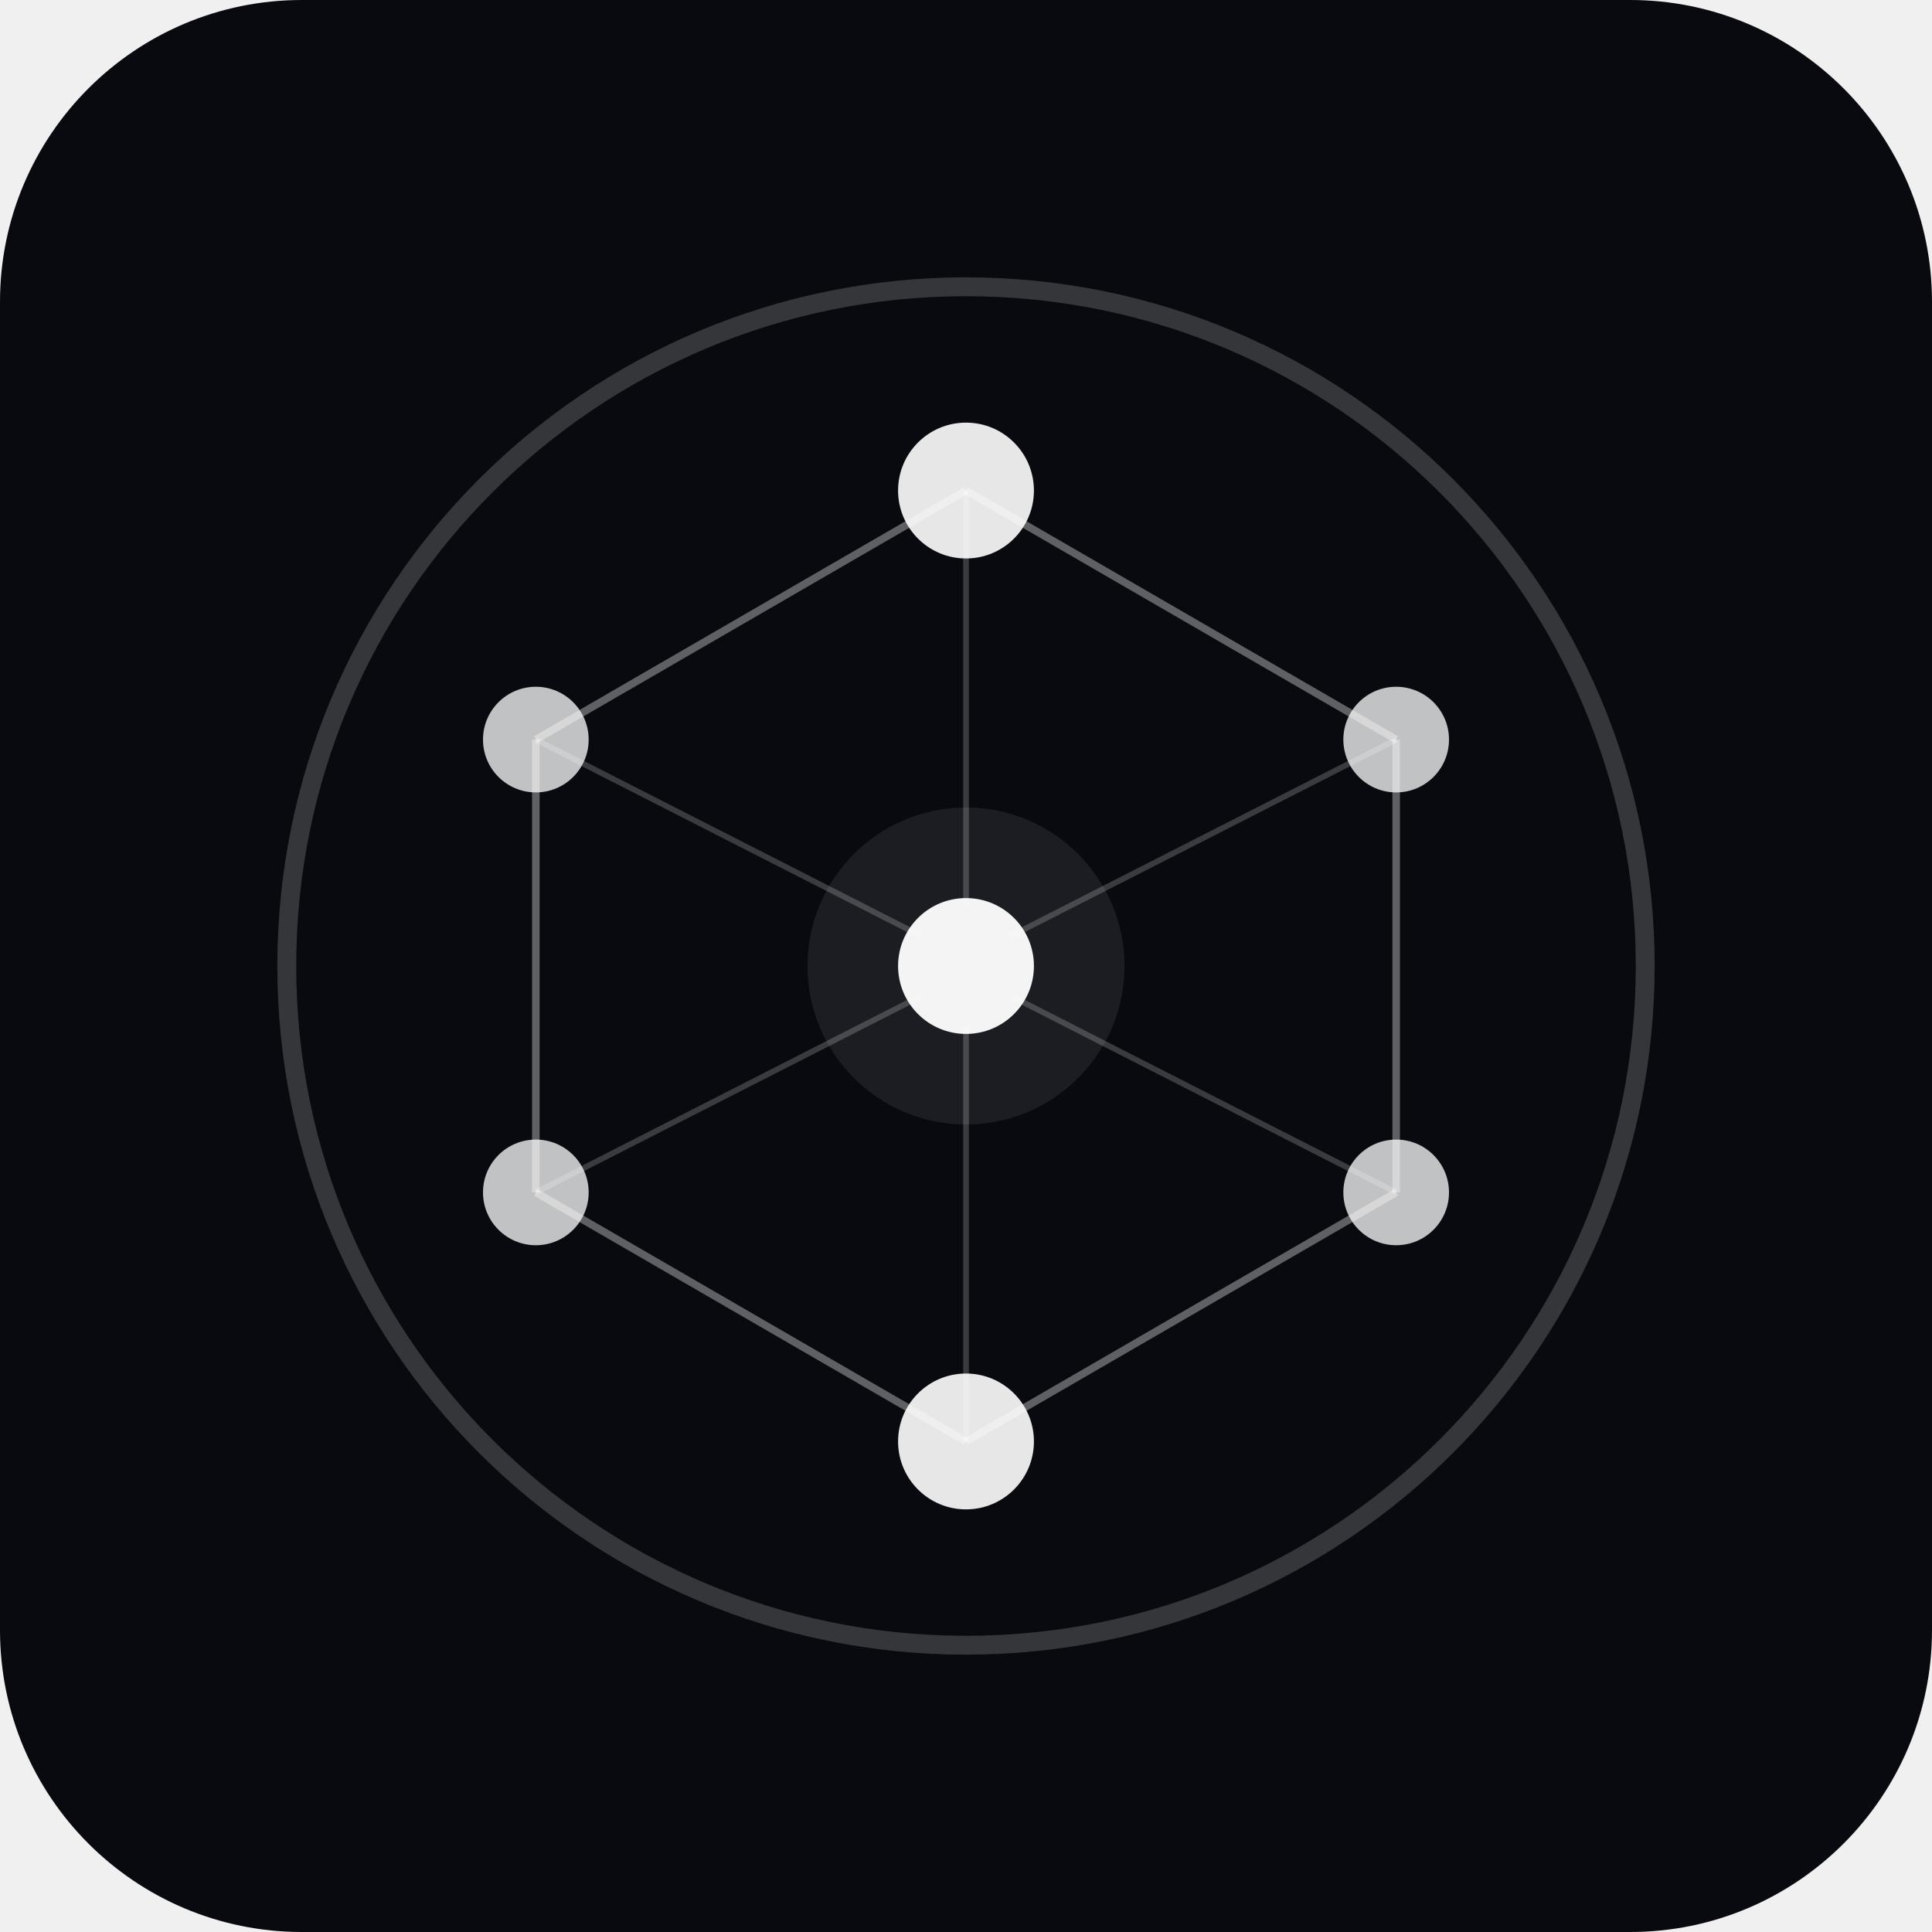
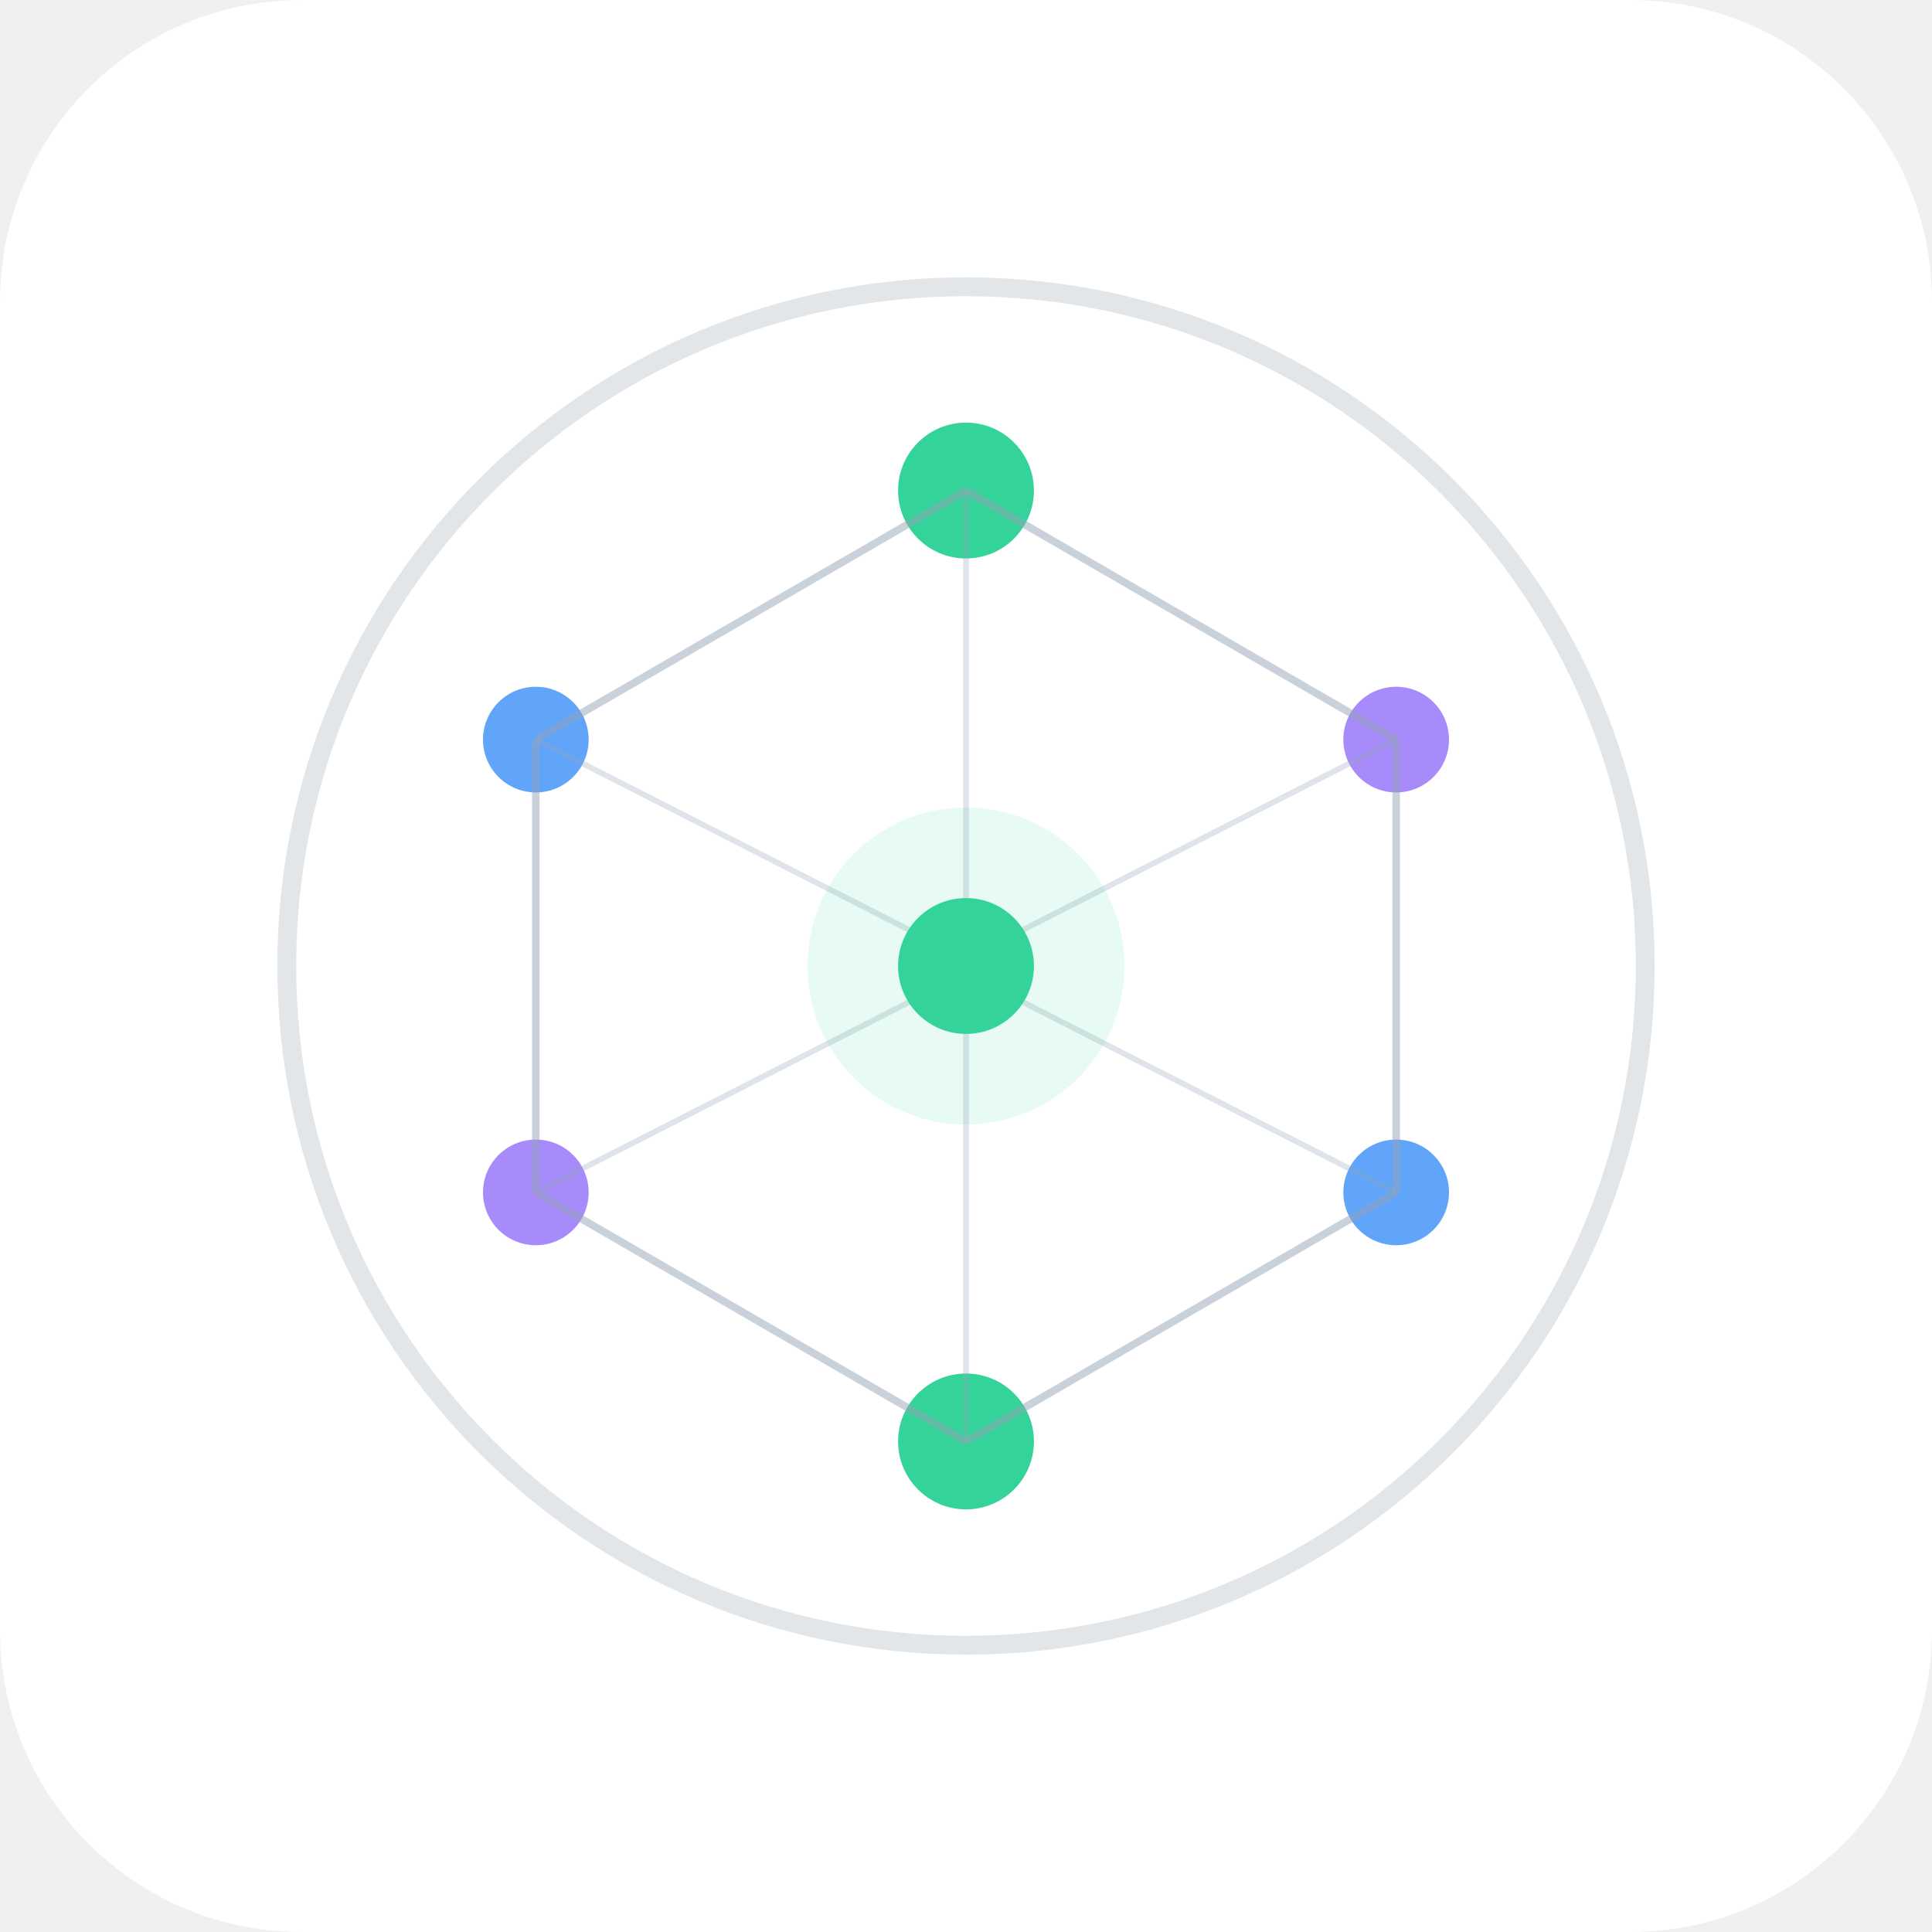
<svg xmlns="http://www.w3.org/2000/svg" viewBox="0 0 512 512" width="512" height="512">
-   <rect width="512" height="512" rx="80" fill="#080A0F" />
-   <circle cx="256" cy="256" r="180" fill="none" stroke="#FFFFFF" stroke-width="5" opacity="0.18" />
-   <circle cx="256" cy="130" r="18" fill="#FFFFFF" opacity="0.9" />
-   <circle cx="370" cy="196" r="14" fill="#FFFFFF" opacity="0.75" />
-   <circle cx="370" cy="316" r="14" fill="#FFFFFF" opacity="0.75" />
-   <circle cx="256" cy="382" r="18" fill="#FFFFFF" opacity="0.9" />
-   <circle cx="142" cy="316" r="14" fill="#FFFFFF" opacity="0.75" />
-   <circle cx="142" cy="196" r="14" fill="#FFFFFF" opacity="0.75" />
-   <line x1="256" y1="130" x2="370" y2="196" stroke="#FFFFFF" stroke-width="2" opacity="0.35" />
-   <line x1="370" y1="196" x2="370" y2="316" stroke="#FFFFFF" stroke-width="2" opacity="0.35" />
-   <line x1="370" y1="316" x2="256" y2="382" stroke="#FFFFFF" stroke-width="2" opacity="0.35" />
-   <line x1="256" y1="382" x2="142" y2="316" stroke="#FFFFFF" stroke-width="2" opacity="0.35" />
-   <line x1="142" y1="316" x2="142" y2="196" stroke="#FFFFFF" stroke-width="2" opacity="0.35" />
-   <line x1="142" y1="196" x2="256" y2="130" stroke="#FFFFFF" stroke-width="2" opacity="0.35" />
-   <line x1="256" y1="240" x2="256" y2="130" stroke="#FFFFFF" stroke-width="1.5" opacity="0.2" />
-   <line x1="268" y1="248" x2="370" y2="196" stroke="#FFFFFF" stroke-width="1.5" opacity="0.2" />
-   <line x1="268" y1="264" x2="370" y2="316" stroke="#FFFFFF" stroke-width="1.5" opacity="0.2" />
-   <line x1="256" y1="272" x2="256" y2="382" stroke="#FFFFFF" stroke-width="1.5" opacity="0.2" />
-   <line x1="244" y1="264" x2="142" y2="316" stroke="#FFFFFF" stroke-width="1.5" opacity="0.2" />
-   <line x1="244" y1="248" x2="142" y2="196" stroke="#FFFFFF" stroke-width="1.5" opacity="0.2" />
-   <circle cx="256" cy="256" r="42" fill="#FFFFFF" opacity="0.08" />
-   <circle cx="256" cy="256" r="18" fill="#FFFFFF" opacity="0.95" />
+   <rect width="512" height="512" rx="80" fill="#FFFFFF" />
+   <circle cx="256" cy="256" r="180" fill="none" stroke="#D1D5DB" stroke-width="5" opacity="0.6" />
+   <circle cx="256" cy="130" r="18" fill="#34D399" />
+   <circle cx="370" cy="196" r="14" fill="#A78BFA" />
+   <circle cx="370" cy="316" r="14" fill="#60A5FA" />
+   <circle cx="256" cy="382" r="18" fill="#34D399" />
+   <circle cx="142" cy="316" r="14" fill="#A78BFA" />
+   <circle cx="142" cy="196" r="14" fill="#60A5FA" />
+   <line x1="256" y1="130" x2="370" y2="196" stroke="#94A3B8" stroke-width="2" opacity="0.5" />
+   <line x1="370" y1="196" x2="370" y2="316" stroke="#94A3B8" stroke-width="2" opacity="0.5" />
+   <line x1="370" y1="316" x2="256" y2="382" stroke="#94A3B8" stroke-width="2" opacity="0.5" />
+   <line x1="256" y1="382" x2="142" y2="316" stroke="#94A3B8" stroke-width="2" opacity="0.5" />
+   <line x1="142" y1="316" x2="142" y2="196" stroke="#94A3B8" stroke-width="2" opacity="0.5" />
+   <line x1="142" y1="196" x2="256" y2="130" stroke="#94A3B8" stroke-width="2" opacity="0.5" />
+   <line x1="256" y1="240" x2="256" y2="130" stroke="#94A3B8" stroke-width="1.5" opacity="0.3" />
+   <line x1="268" y1="248" x2="370" y2="196" stroke="#94A3B8" stroke-width="1.5" opacity="0.3" />
+   <line x1="268" y1="264" x2="370" y2="316" stroke="#94A3B8" stroke-width="1.5" opacity="0.3" />
+   <line x1="256" y1="272" x2="256" y2="382" stroke="#94A3B8" stroke-width="1.5" opacity="0.3" />
+   <line x1="244" y1="264" x2="142" y2="316" stroke="#94A3B8" stroke-width="1.5" opacity="0.3" />
+   <line x1="244" y1="248" x2="142" y2="196" stroke="#94A3B8" stroke-width="1.5" opacity="0.3" />
+   <circle cx="256" cy="256" r="42" fill="#34D399" opacity="0.12" />
+   <circle cx="256" cy="256" r="18" fill="#34D399" />
</svg>
